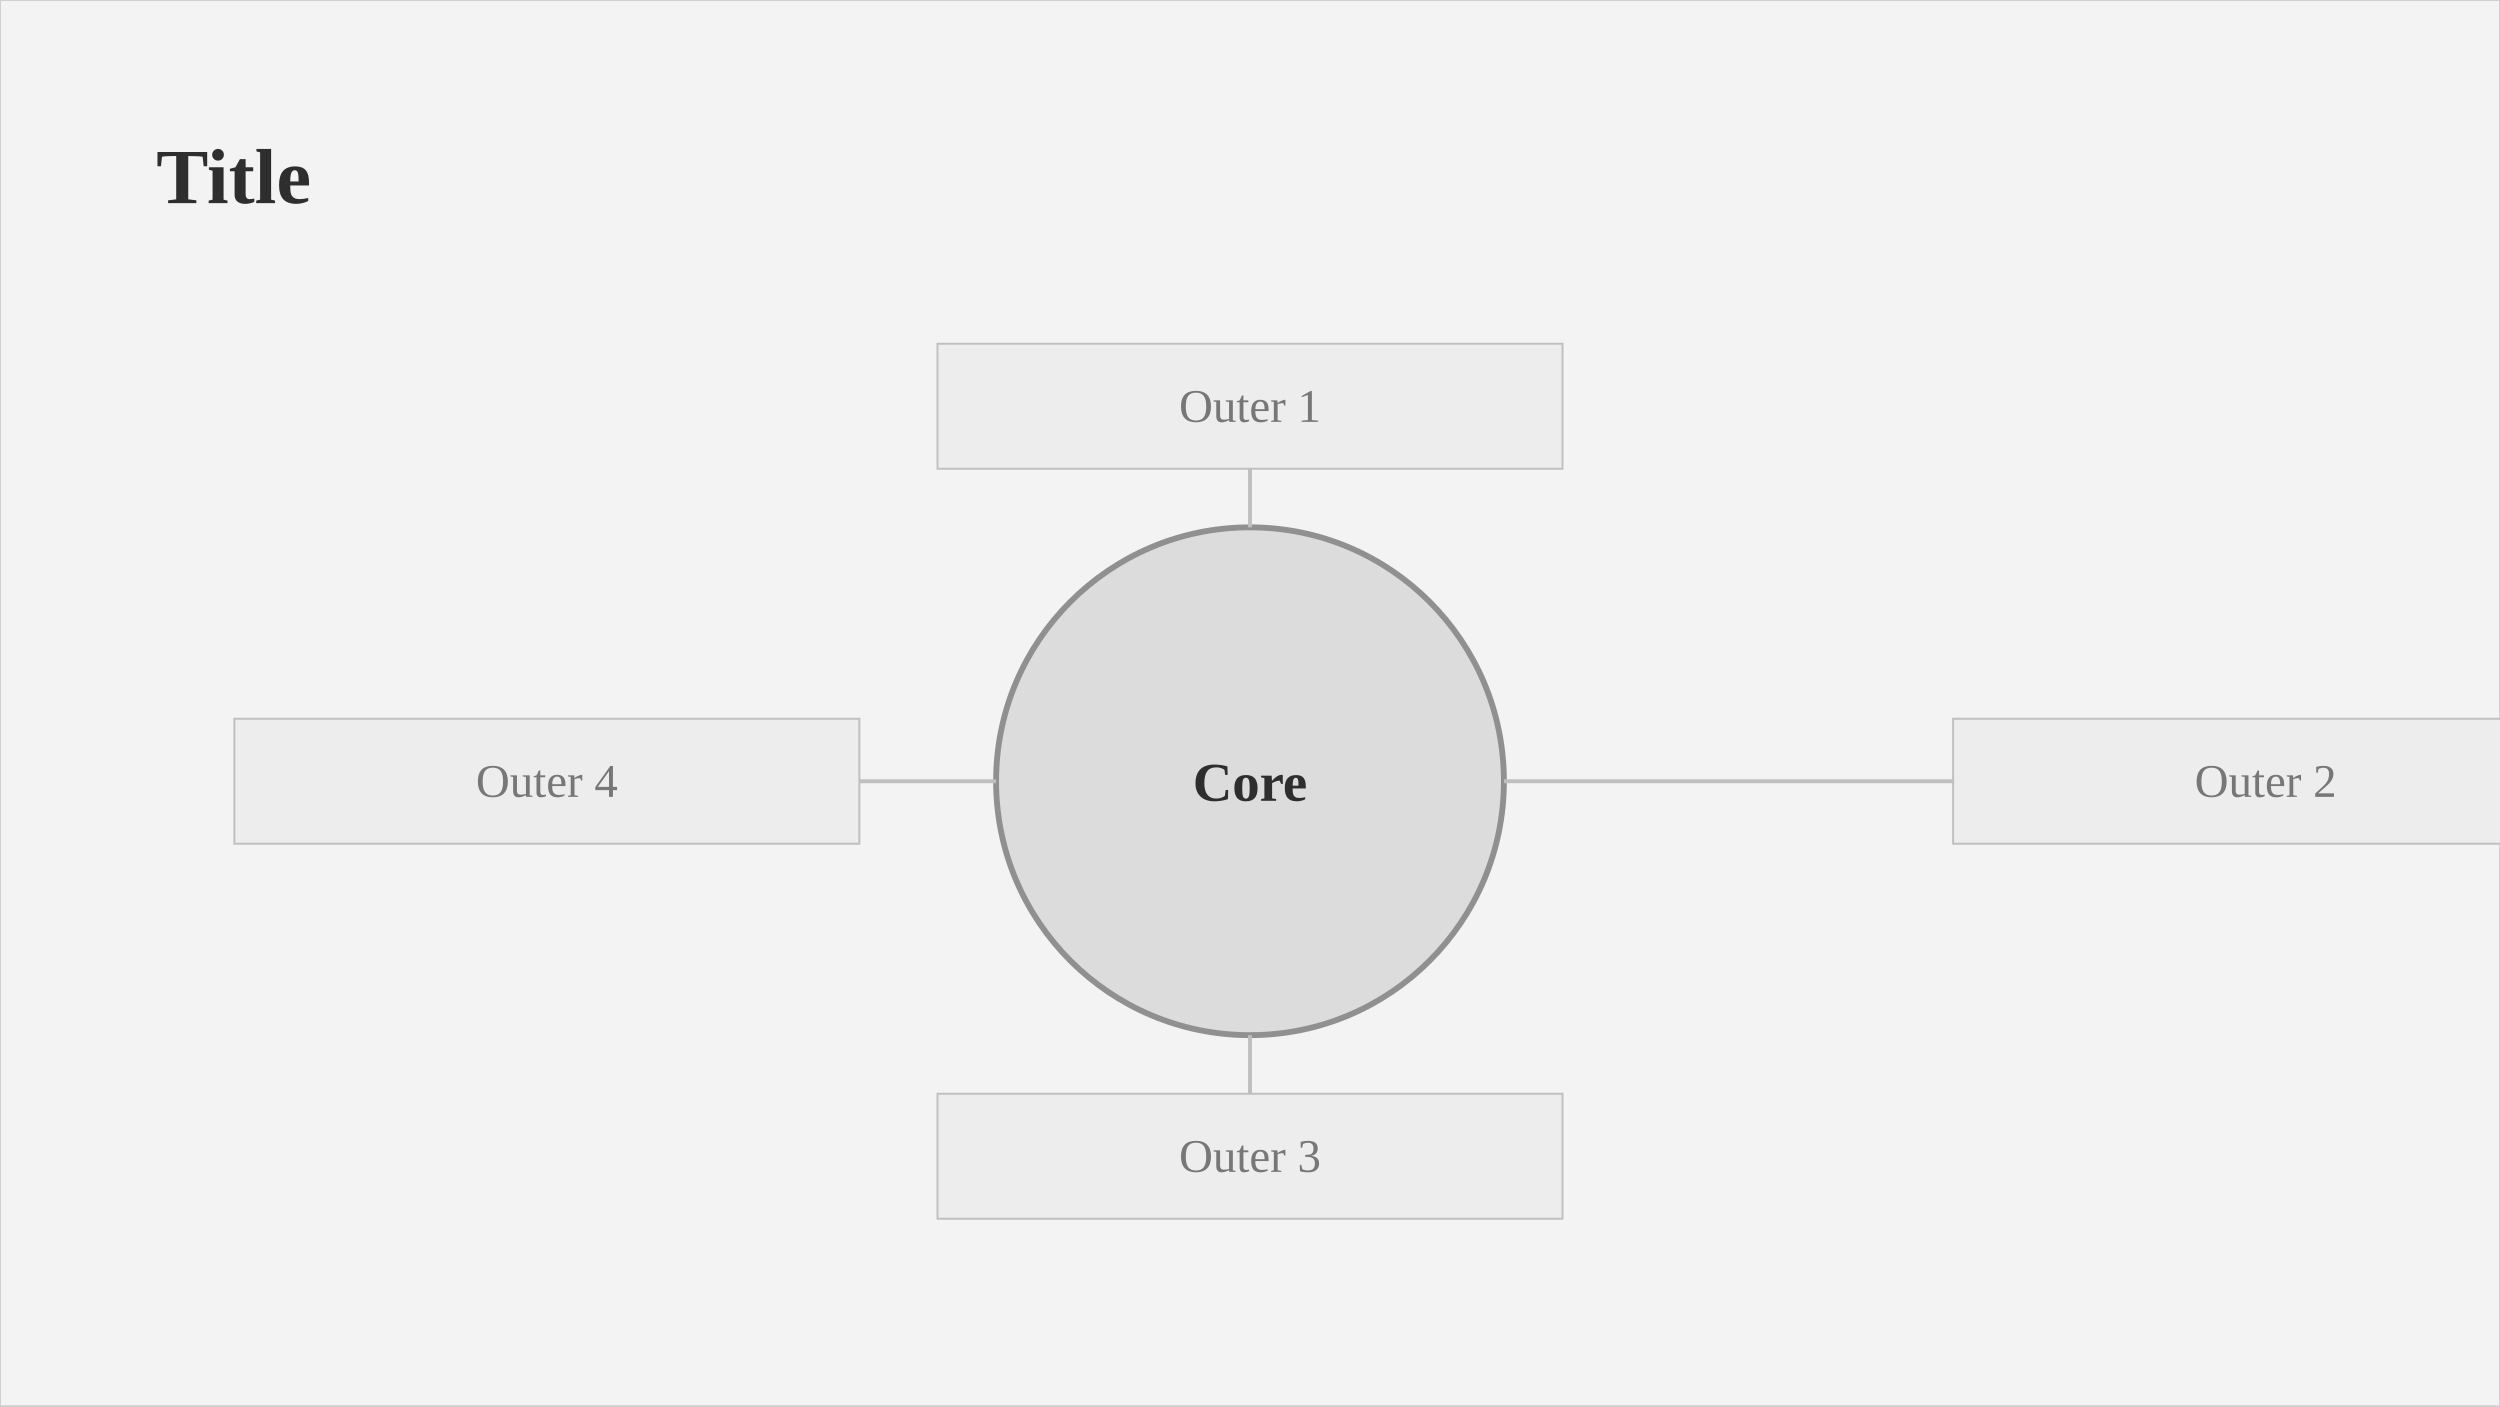
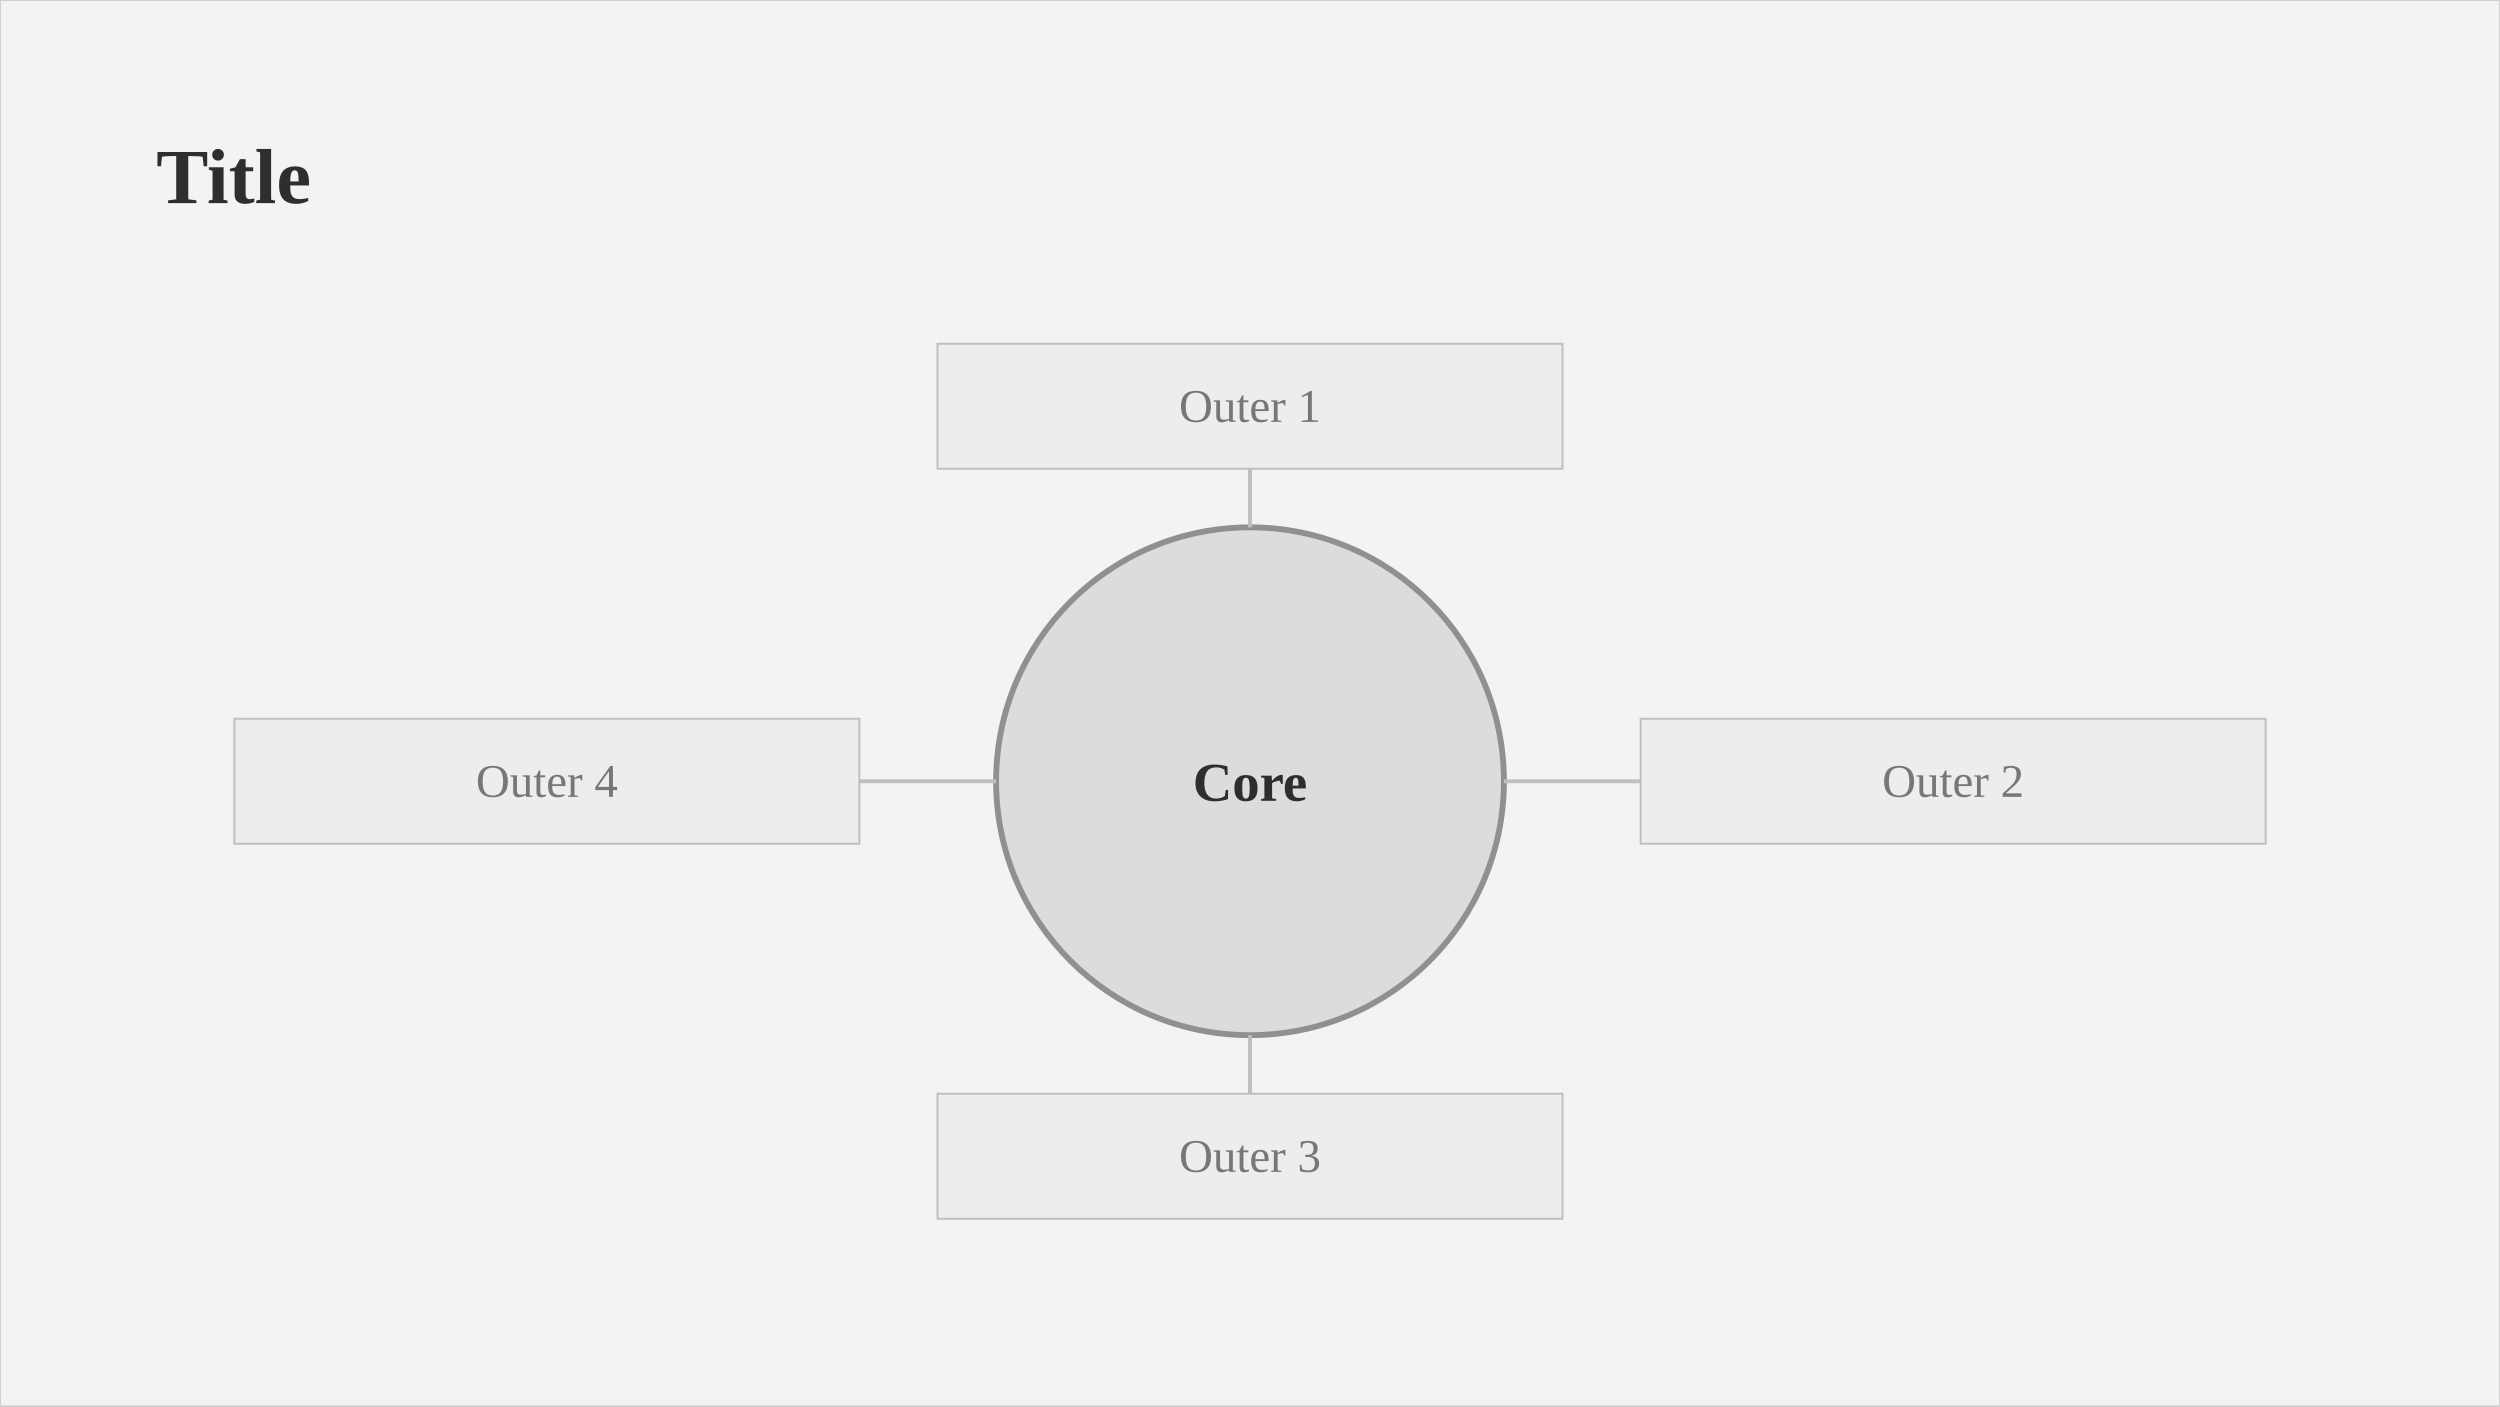
<svg xmlns="http://www.w3.org/2000/svg" viewBox="0 0 1280 720">
  <rect x="0" y="0" width="1280" height="720" fill="#F3F3F3" stroke="#CFCFCF" />
  <text x="80" y="104" font-size="40" fill="#2E2E2E" font-weight="700">Title</text>
  <ellipse cx="640" cy="400" rx="130" ry="130" fill="#DCDCDC" stroke="#909090" stroke-width="3" />
  <text x="640" y="410" font-size="28" fill="#2E2E2E" font-weight="700" text-anchor="middle">Core</text>
  <line x1="640" y1="176" x2="640" y2="270" stroke="#BFBFBF" stroke-width="2" />
-   <line x1="1000" y1="400" x2="770" y2="400" stroke="#BFBFBF" stroke-width="2" />
+   <line x1="840" y1="400" x2="770" y2="400" stroke="#BFBFBF" stroke-width="2" />
  <line x1="640" y1="616" x2="640" y2="530" stroke="#BFBFBF" stroke-width="2" />
  <line x1="280" y1="400" x2="510" y2="400" stroke="#BFBFBF" stroke-width="2" />
  <rect x="480" y="176" width="320" height="64" fill="#EDEDED" stroke="#BFBFBF" />
  <text x="640" y="216" font-size="24" fill="#777777" text-anchor="middle">Outer 1</text>
-   <rect x="1000" y="368" width="320" height="64" fill="#EDEDED" stroke="#BFBFBF" />
-   <text x="1160" y="408" font-size="24" fill="#777777" text-anchor="middle">Outer 2</text>
+   <rect x="840" y="368" width="320" height="64" fill="#EDEDED" stroke="#BFBFBF" />
+   <text x="1000" y="408" font-size="24" fill="#777777" text-anchor="middle">Outer 2</text>
  <rect x="480" y="560" width="320" height="64" fill="#EDEDED" stroke="#BFBFBF" />
  <text x="640" y="600" font-size="24" fill="#777777" text-anchor="middle">Outer 3</text>
  <rect x="120" y="368" width="320" height="64" fill="#EDEDED" stroke="#BFBFBF" />
  <text x="280" y="408" font-size="24" fill="#777777" text-anchor="middle">Outer 4</text>
</svg>
